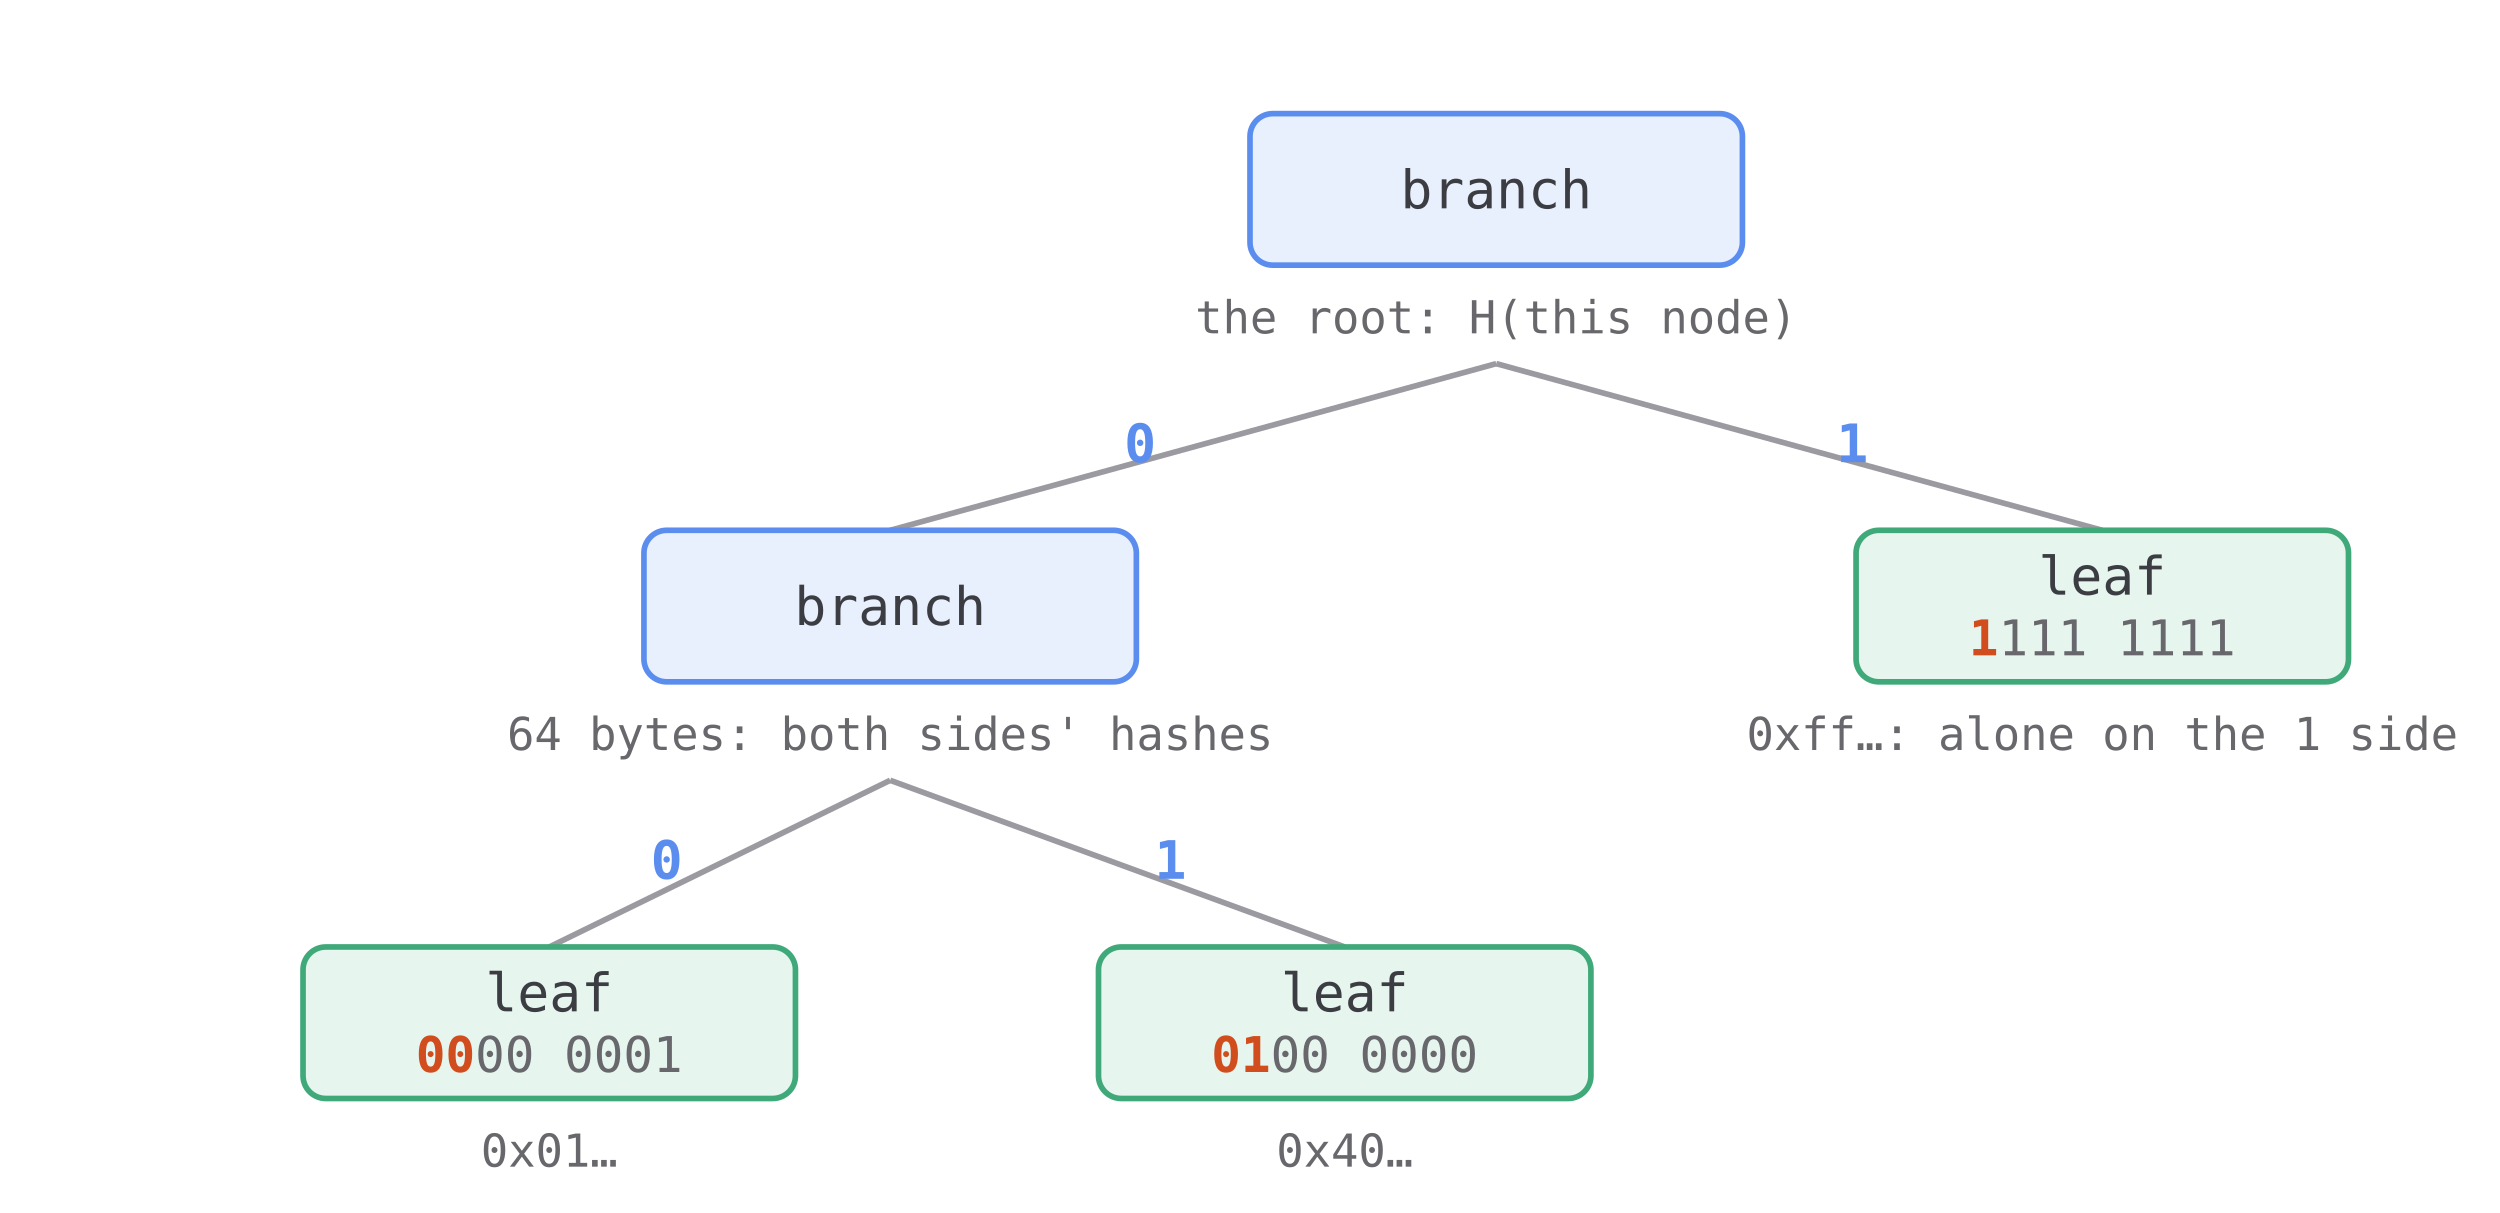
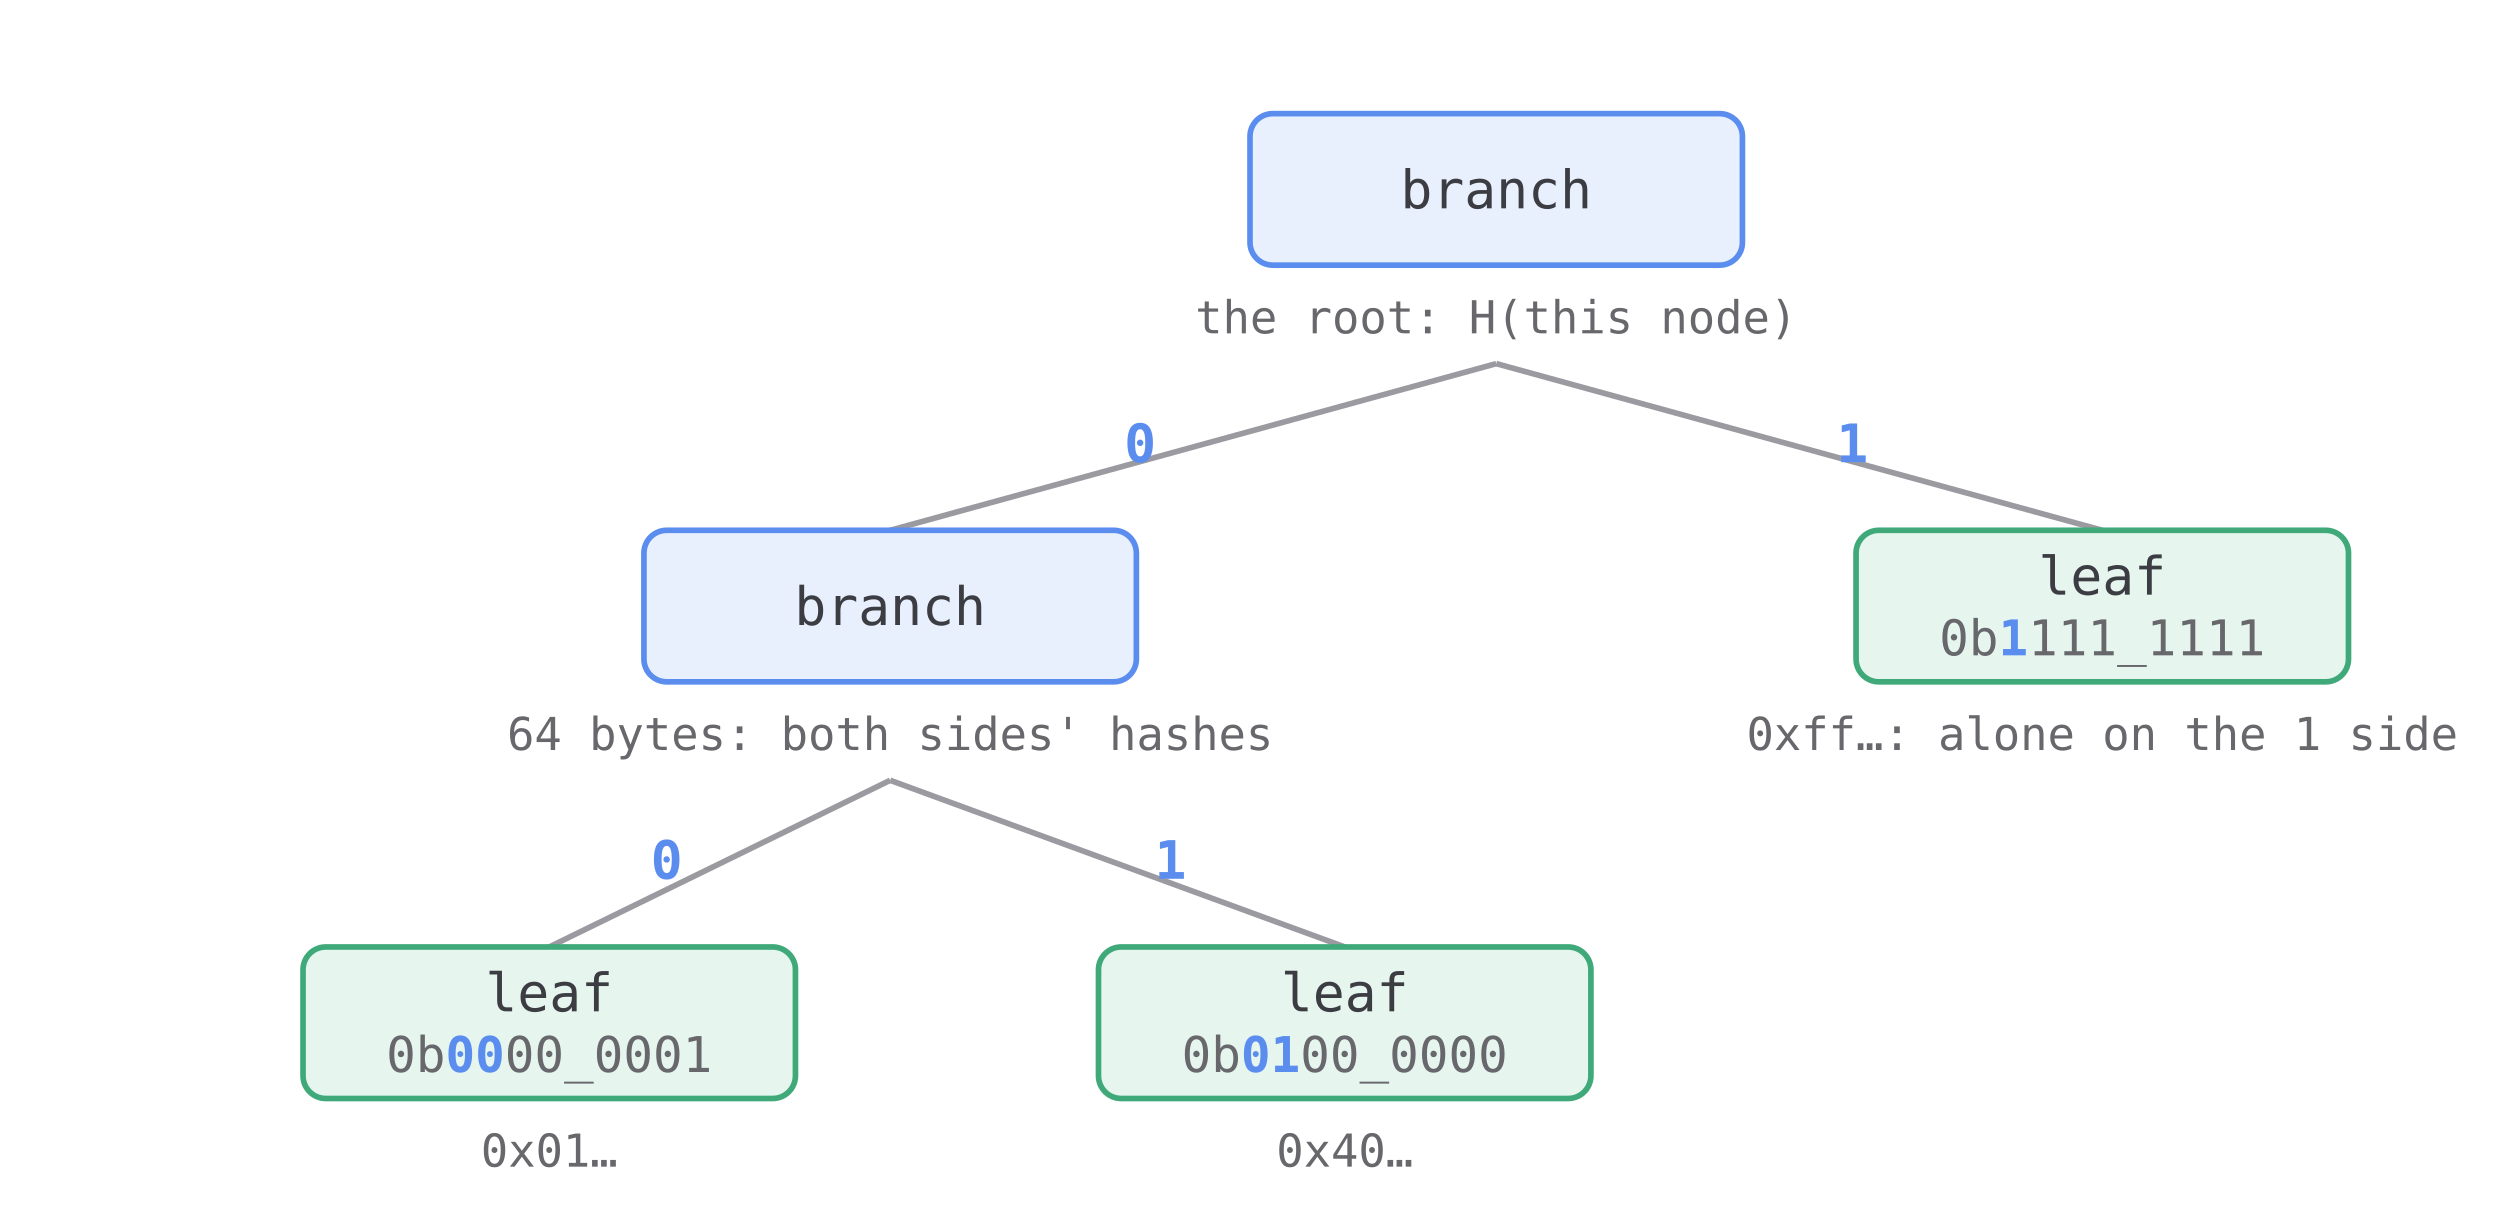
<svg xmlns="http://www.w3.org/2000/svg" viewBox="0 0 660 320" font-family="ui-monospace, SFMono-Regular, Menlo, monospace" font-size="14">
  <style>
  text { fill: #3c3c43; text-anchor: middle; }
  .note { fill: #67676c; font-size: 12px; }
  .key { fill: #67676c; font-size: 13px; }
-   .path { fill: #d14d1e; font-weight: bold; }
+   .path { fill: #5b8def; font-weight: bold; }
  .bit { fill: #5b8def; font-weight: bold; }
  .edge { stroke: #9a9aa0; stroke-width: 1.5; }
  .branch { fill: #e8f0fe; stroke: #5b8def; stroke-width: 1.5; }
  .leaf { fill: #e6f6ef; stroke: #3fa97a; stroke-width: 1.5; }
  @media (prefers-color-scheme: dark) {
    text { fill: #dfdfd6; }
    .note, .key { fill: #a8a8a0; }
-     .path { fill: #ff8c5a; }
+     .path { fill: #7aa2f7; }
    .bit { fill: #7aa2f7; }
    .edge { stroke: #6b6b72; }
    .branch { fill: #1e2a44; stroke: #7aa2f7; }
    .leaf { fill: #1b3329; stroke: #4fc08d; }
  }
</style>
  <line class="edge" x1="395" y1="96" x2="235" y2="140" />
  <text class="bit" x="301" y="122">0</text>
  <line class="edge" x1="395" y1="96" x2="555" y2="140" />
  <text class="bit" x="489" y="122">1</text>
  <line class="edge" x1="235" y1="206" x2="145" y2="250" />
  <text class="bit" x="176" y="232">0</text>
  <line class="edge" x1="235" y1="206" x2="355" y2="250" />
  <text class="bit" x="309" y="232">1</text>
  <rect class="branch" x="330" y="30" width="130" height="40" rx="6" />
  <text x="395" y="55">branch</text>
  <text class="note" x="395" y="88">the root: H(this node)</text>
  <rect class="branch" x="170" y="140" width="130" height="40" rx="6" />
  <text x="235" y="165">branch</text>
  <text class="note" x="235" y="198">64 bytes: both sides' hashes</text>
  <rect class="leaf" x="490" y="140" width="130" height="40" rx="6" />
  <text x="555" y="157">leaf</text>
-   <text class="key" x="555" y="173">
-     <tspan class="path">1</tspan>111 1111</text>
+   <text class="key" x="555" y="173">0b<tspan class="path">1</tspan>111_1111</text>
  <text class="note" x="555" y="198">0xff…: alone on the 1 side</text>
  <rect class="leaf" x="80" y="250" width="130" height="40" rx="6" />
  <text x="145" y="267">leaf</text>
-   <text class="key" x="145" y="283">
-     <tspan class="path">00</tspan>00 0001</text>
+   <text class="key" x="145" y="283">0b<tspan class="path">00</tspan>00_0001</text>
  <text class="note" x="145" y="308">0x01…</text>
  <rect class="leaf" x="290" y="250" width="130" height="40" rx="6" />
  <text x="355" y="267">leaf</text>
-   <text class="key" x="355" y="283">
-     <tspan class="path">01</tspan>00 0000</text>
+   <text class="key" x="355" y="283">0b<tspan class="path">01</tspan>00_0000</text>
  <text class="note" x="355" y="308">0x40…</text>
</svg>
